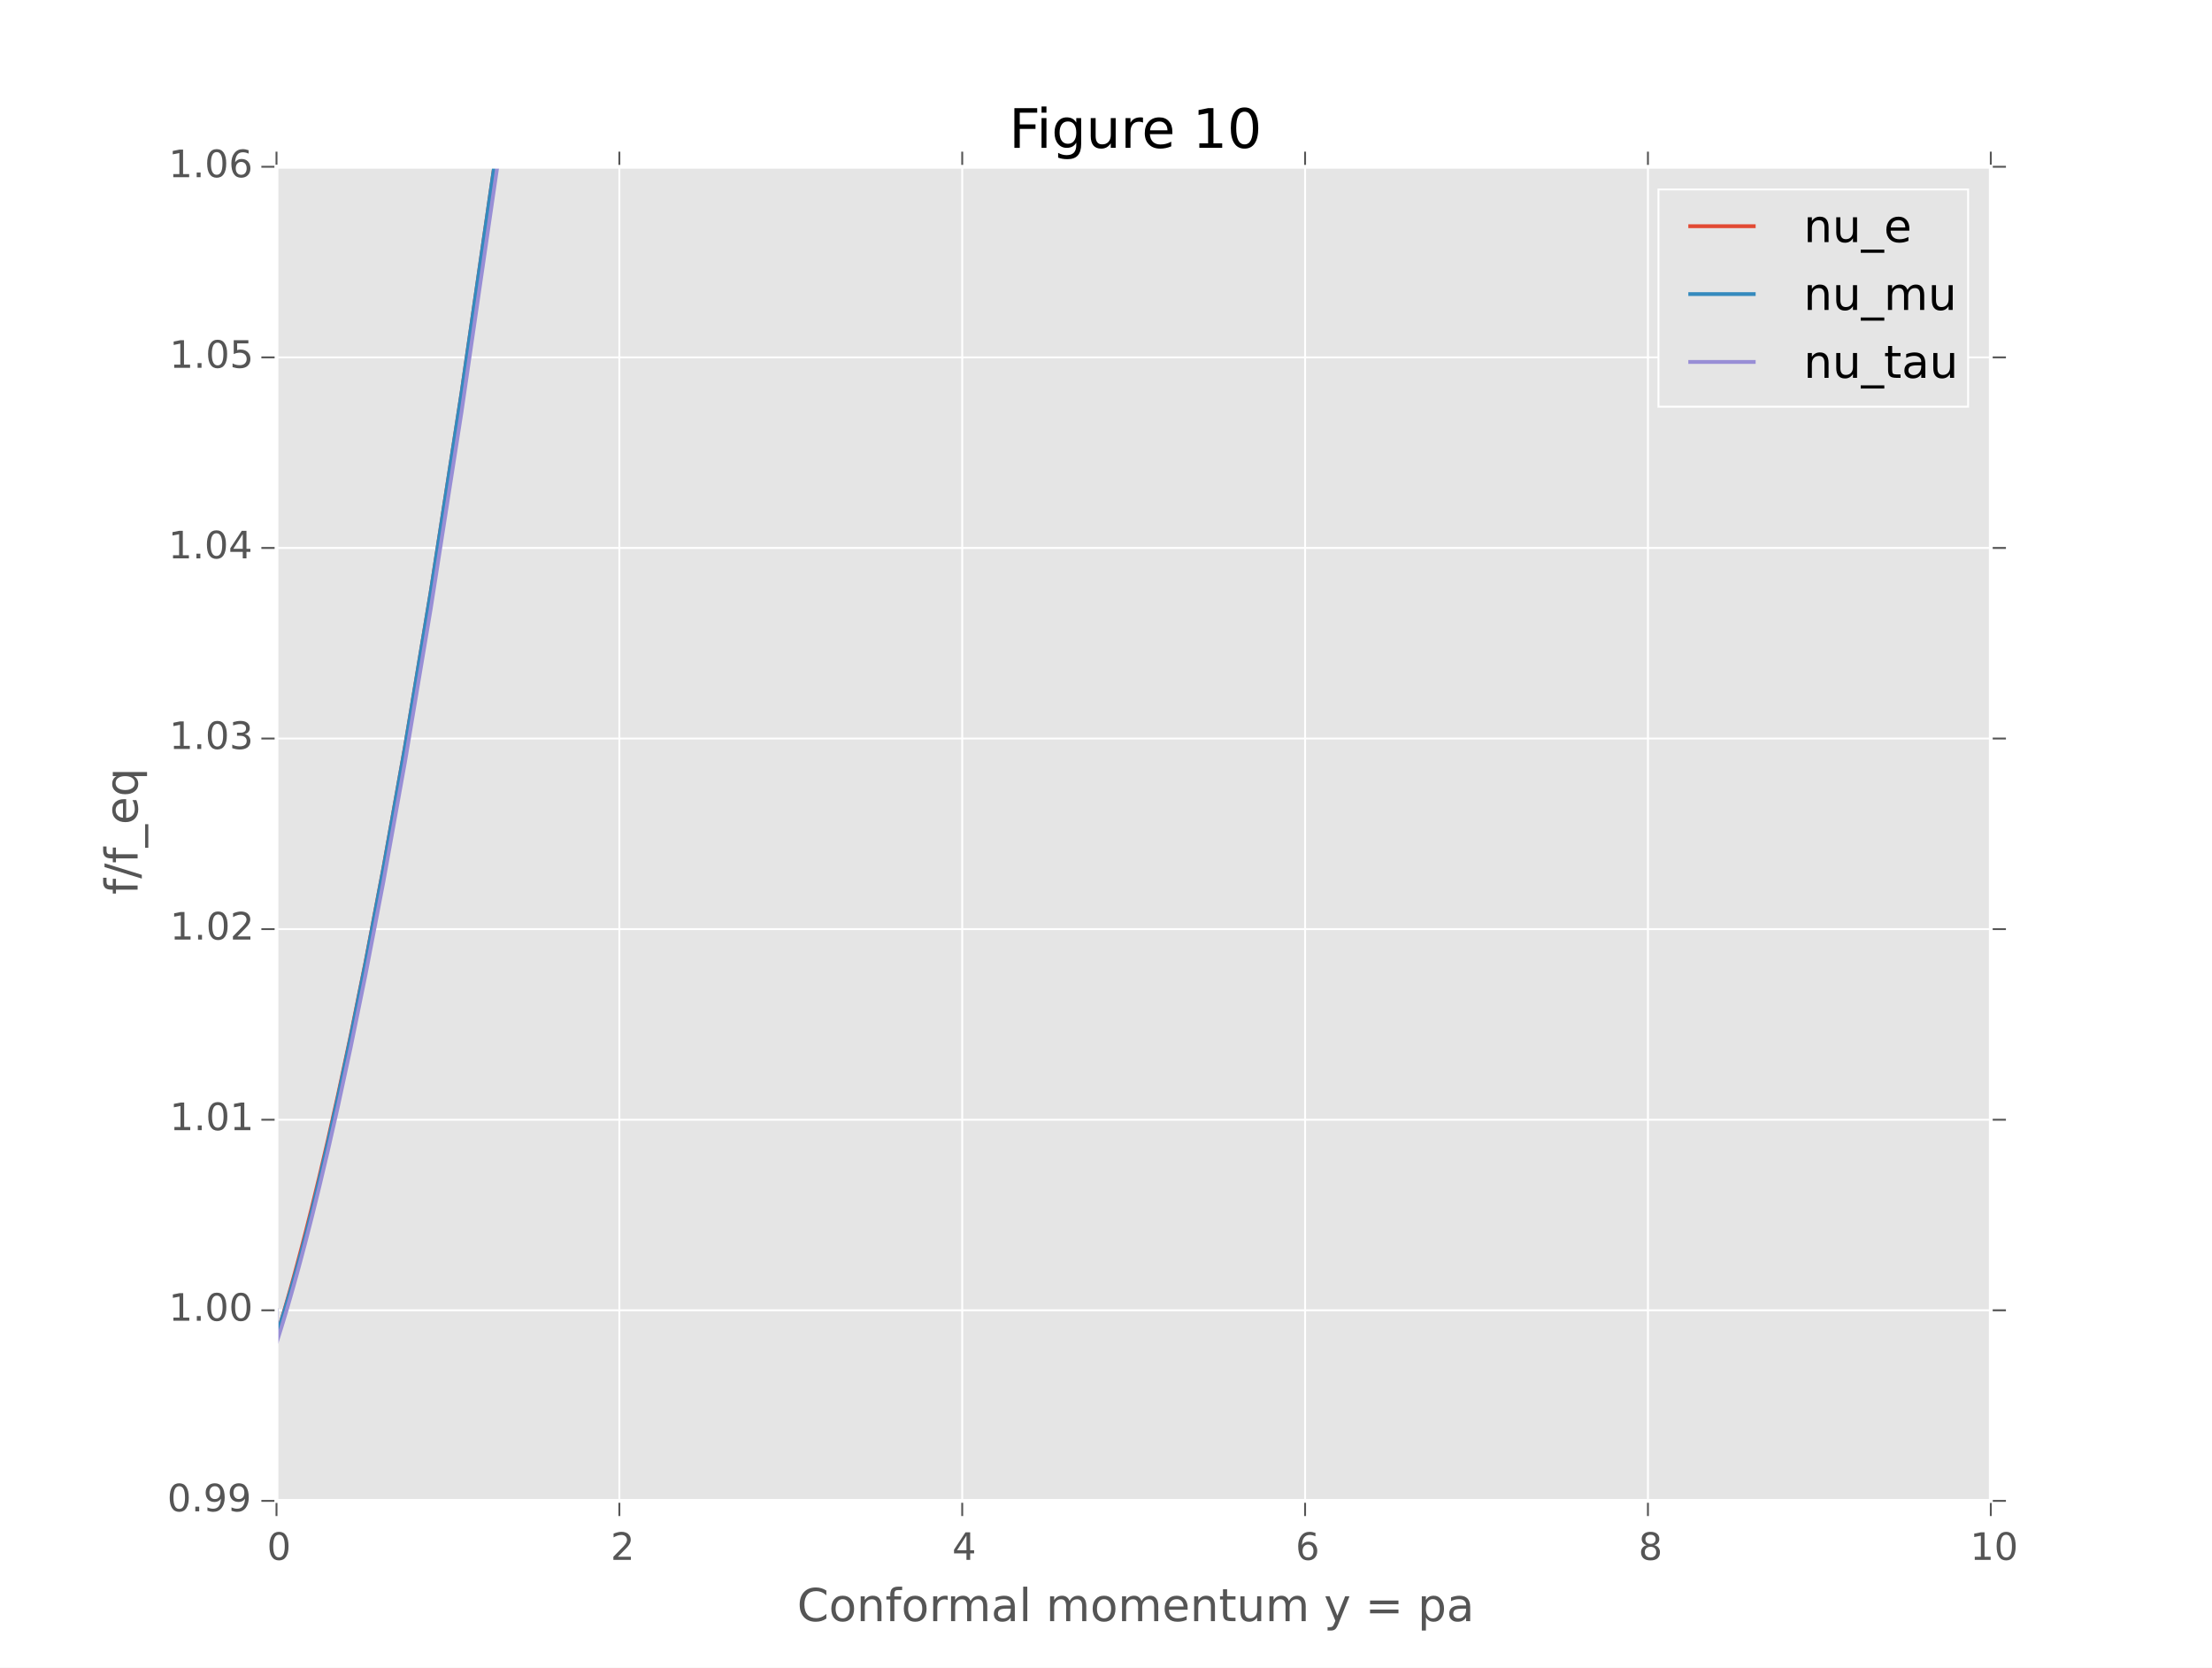
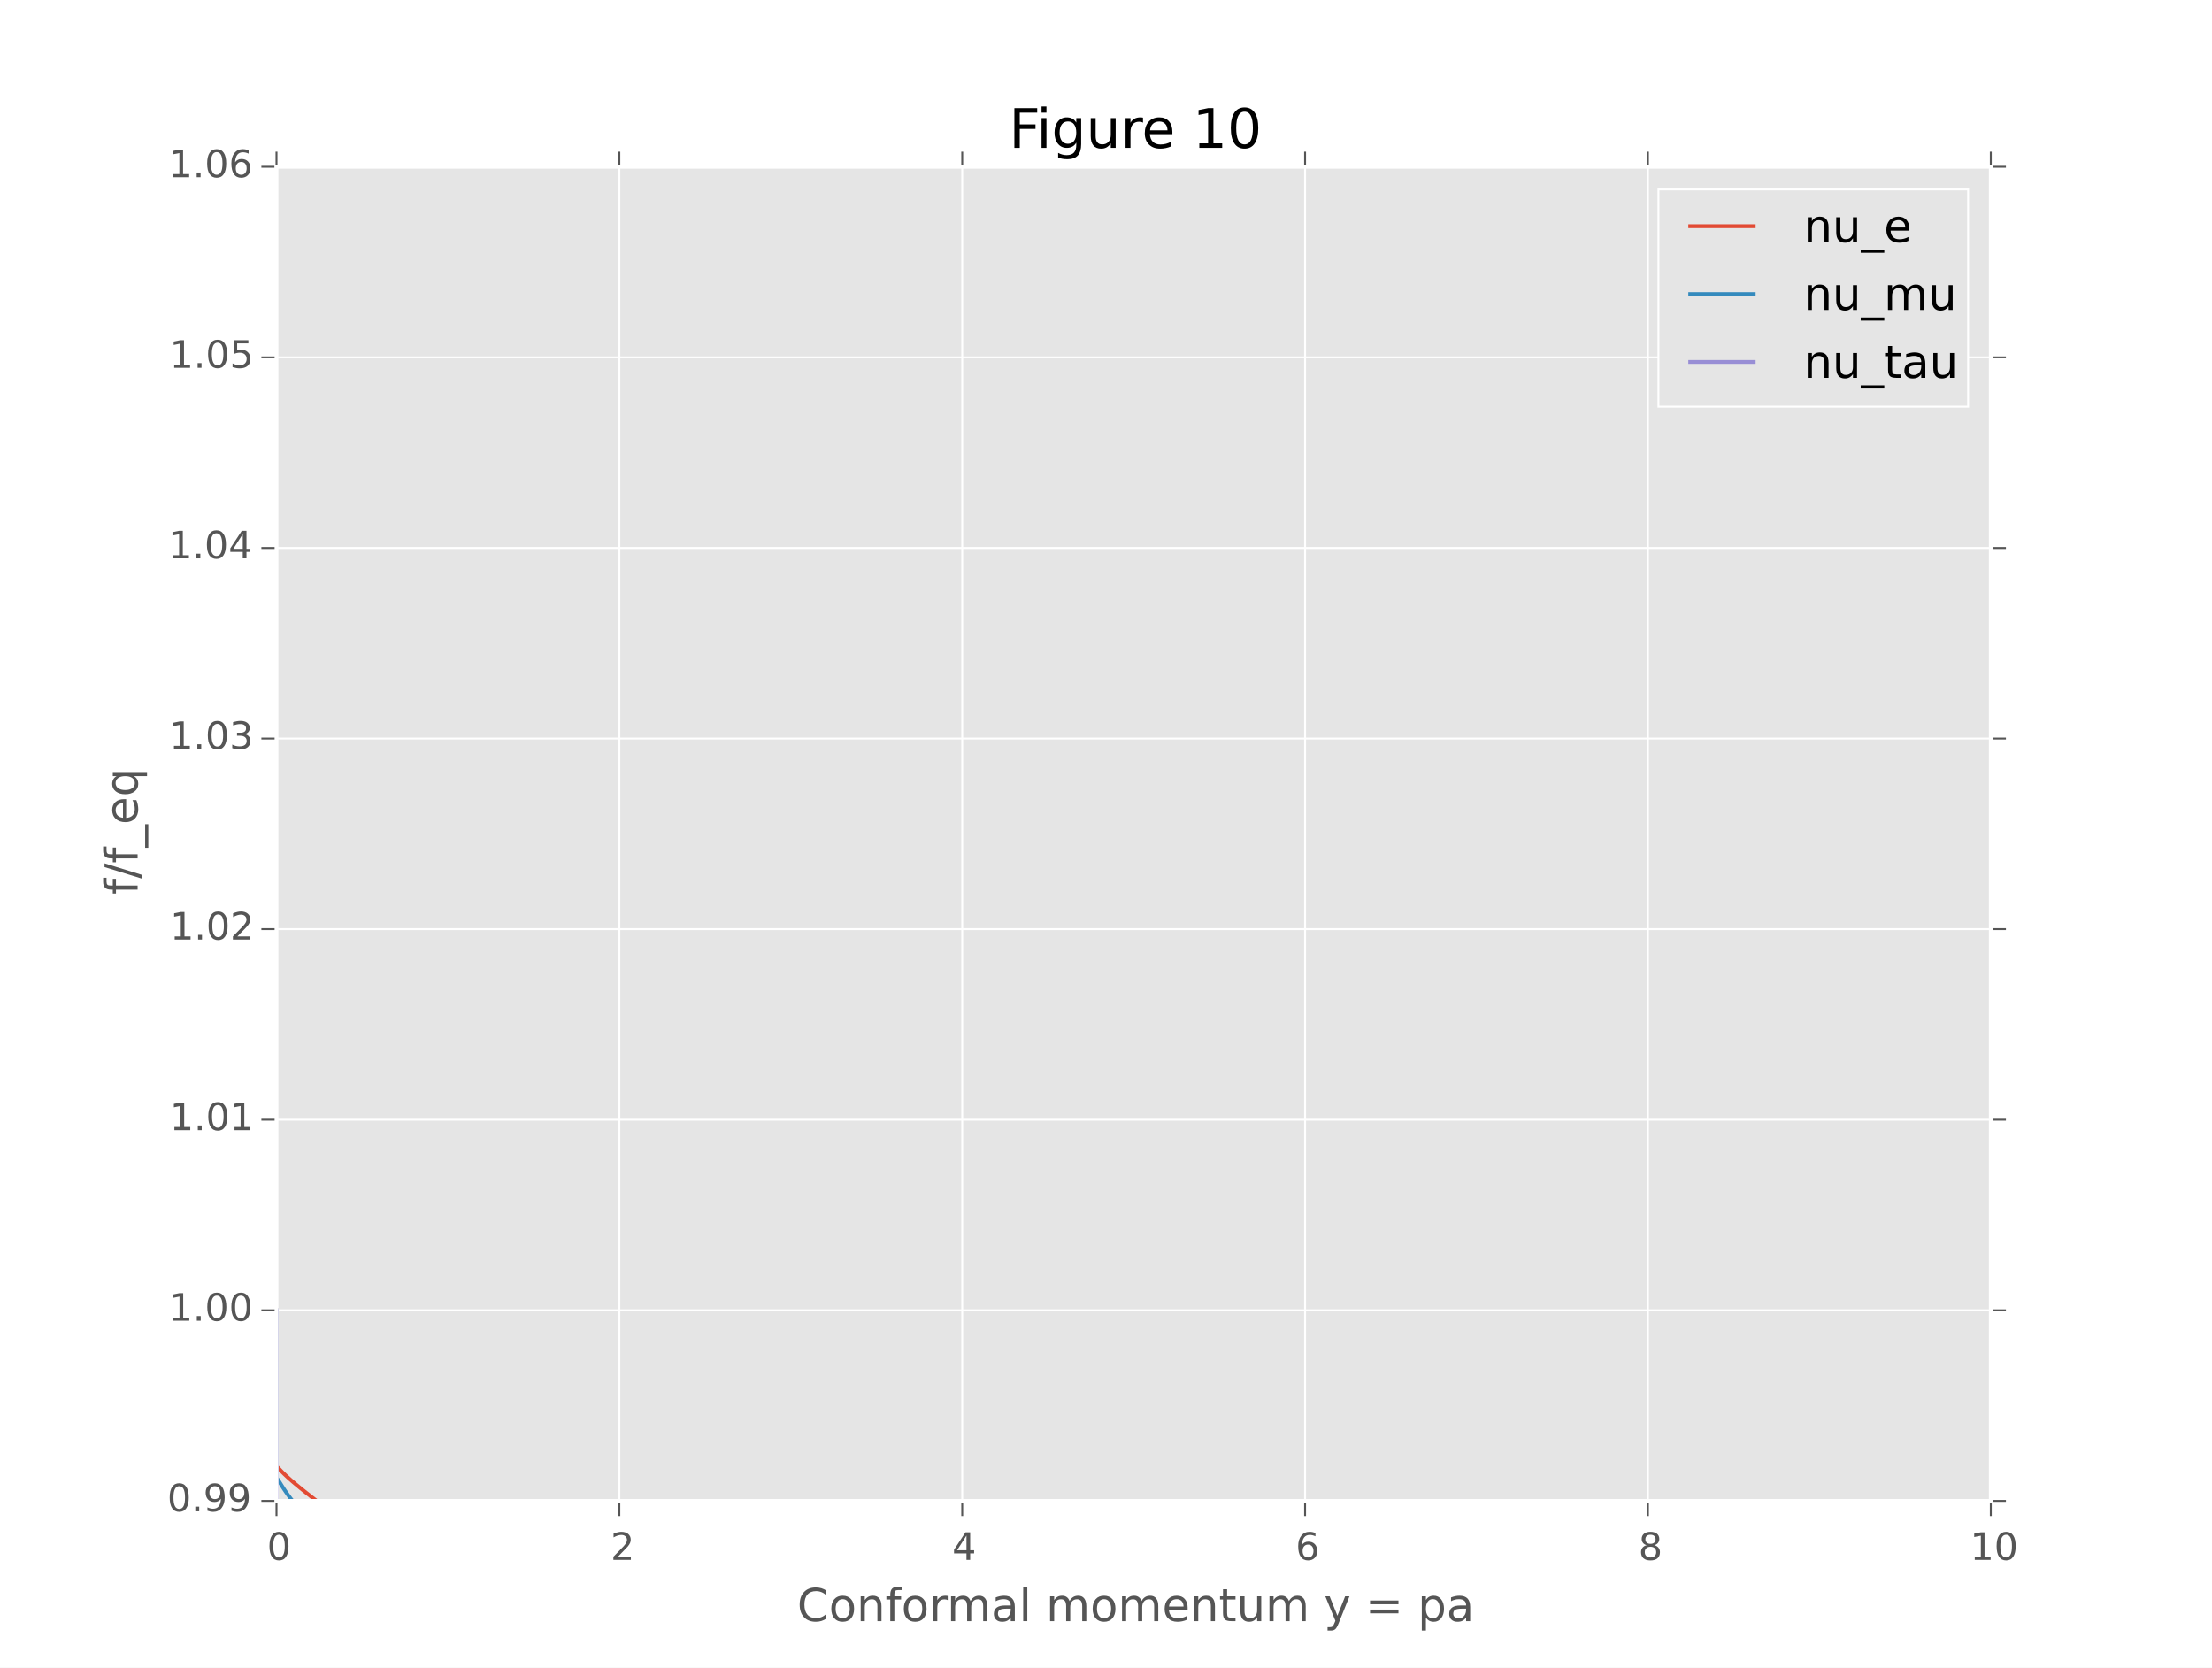
<svg xmlns="http://www.w3.org/2000/svg" xmlns:xlink="http://www.w3.org/1999/xlink" height="441pt" version="1.1" viewBox="0 0 585 441" width="585pt">
  <defs>
    <style type="text/css">
*{stroke-linecap:butt;stroke-linejoin:round;}
  </style>
  </defs>
  <g id="figure_1">
    <g id="patch_1">
      <path d=" M0 441 L585 441 L585 0 L0 0 z " style="fill:#ffffff;" />
    </g>
    <g id="axes_1">
      <g id="patch_2">
        <path d=" M73.125 396.9 L526.5 396.9 L526.5 44.1 L73.125 44.1 z " style="fill:#e5e5e5;" />
      </g>
      <g id="matplotlib.axis_1">
        <g id="xtick_1">
          <g id="line2d_1">
            <path clip-path="url(#p5873ec822d)" d=" M73.125 396.9 L73.125 44.1" style="fill:none;stroke:#ffffff;stroke-linecap:square;stroke-width:0.5;" />
          </g>
          <g id="line2d_2">
            <defs>
              <path d=" M0 0 L0 4" id="m64c3aef5f4" style="stroke:#555555;stroke-width:0.5;" />
            </defs>
            <g>
              <use style="fill:#555555;stroke:#555555;stroke-width:0.5;" x="73.125" xlink:href="#m64c3aef5f4" y="396.9" />
            </g>
          </g>
          <g id="line2d_3">
            <defs>
              <path d=" M0 0 L0 -4" id="m91191bb255" style="stroke:#555555;stroke-width:0.5;" />
            </defs>
            <g>
              <use style="fill:#555555;stroke:#555555;stroke-width:0.5;" x="73.125" xlink:href="#m91191bb255" y="44.1" />
            </g>
          </g>
          <g id="text_1">
            <defs>
              <path d=" M31.781 66.406 Q24.172 66.406 20.328 58.906 Q16.5 51.422 16.5 36.375 Q16.5 21.391 20.328 13.891 Q24.172 6.391 31.781 6.391 Q39.453 6.391 43.281 13.891 Q47.125 21.391 47.125 36.375 Q47.125 51.422 43.281 58.906 Q39.453 66.406 31.781 66.406 M31.781 74.219 Q44.047 74.219 50.516 64.516 Q56.984 54.828 56.984 36.375 Q56.984 17.969 50.516 8.266 Q44.047 -1.422 31.781 -1.422 Q19.531 -1.422 13.062 8.266 Q6.594 17.969 6.594 36.375 Q6.594 54.828 13.062 64.516 Q19.531 74.219 31.781 74.219" id="BitstreamVeraSans-Roman-30" />
            </defs>
            <g style="fill:#555555;" transform="translate(70.60547 412.4984)scale(0.1 -0.1)">
              <use xlink:href="#BitstreamVeraSans-Roman-30" />
            </g>
          </g>
        </g>
        <g id="xtick_2">
          <g id="line2d_4">
            <path clip-path="url(#p5873ec822d)" d=" M163.8 396.9 L163.8 44.1" style="fill:none;stroke:#ffffff;stroke-linecap:square;stroke-width:0.5;" />
          </g>
          <g id="line2d_5">
            <g>
              <use style="fill:#555555;stroke:#555555;stroke-width:0.5;" x="163.8" xlink:href="#m64c3aef5f4" y="396.9" />
            </g>
          </g>
          <g id="line2d_6">
            <g>
              <use style="fill:#555555;stroke:#555555;stroke-width:0.5;" x="163.8" xlink:href="#m91191bb255" y="44.1" />
            </g>
          </g>
          <g id="text_2">
            <defs>
              <path d=" M19.188 8.297 L53.609 8.297 L53.609 0 L7.328 0 L7.328 8.297 Q12.938 14.109 22.625 23.891 Q32.328 33.688 34.812 36.531 Q39.547 41.844 41.422 45.531 Q43.312 49.219 43.312 52.781 Q43.312 58.594 39.234 62.25 Q35.156 65.922 28.609 65.922 Q23.969 65.922 18.812 64.312 Q13.672 62.703 7.812 59.422 L7.812 69.391 Q13.766 71.781 18.938 73 Q24.125 74.219 28.422 74.219 Q39.75 74.219 46.484 68.547 Q53.219 62.891 53.219 53.422 Q53.219 48.922 51.531 44.891 Q49.859 40.875 45.406 35.406 Q44.188 33.984 37.641 27.219 Q31.109 20.453 19.188 8.297" id="BitstreamVeraSans-Roman-32" />
            </defs>
            <g style="fill:#555555;" transform="translate(161.4859 412.4984)scale(0.1 -0.1)">
              <use xlink:href="#BitstreamVeraSans-Roman-32" />
            </g>
          </g>
        </g>
        <g id="xtick_3">
          <g id="line2d_7">
            <path clip-path="url(#p5873ec822d)" d=" M254.475 396.9 L254.475 44.1" style="fill:none;stroke:#ffffff;stroke-linecap:square;stroke-width:0.5;" />
          </g>
          <g id="line2d_8">
            <g>
              <use style="fill:#555555;stroke:#555555;stroke-width:0.5;" x="254.475" xlink:href="#m64c3aef5f4" y="396.9" />
            </g>
          </g>
          <g id="line2d_9">
            <g>
              <use style="fill:#555555;stroke:#555555;stroke-width:0.5;" x="254.475" xlink:href="#m91191bb255" y="44.1" />
            </g>
          </g>
          <g id="text_3">
            <defs>
              <path d=" M37.797 64.312 L12.891 25.391 L37.797 25.391 z  M35.203 72.906 L47.609 72.906 L47.609 25.391 L58.016 25.391 L58.016 17.188 L47.609 17.188 L47.609 0 L37.797 0 L37.797 17.188 L4.891 17.188 L4.891 26.703 z " id="BitstreamVeraSans-Roman-34" />
            </defs>
            <g style="fill:#555555;" transform="translate(251.8187 412.4984)scale(0.1 -0.1)">
              <use xlink:href="#BitstreamVeraSans-Roman-34" />
            </g>
          </g>
        </g>
        <g id="xtick_4">
          <g id="line2d_10">
            <path clip-path="url(#p5873ec822d)" d=" M345.15 396.9 L345.15 44.1" style="fill:none;stroke:#ffffff;stroke-linecap:square;stroke-width:0.5;" />
          </g>
          <g id="line2d_11">
            <g>
              <use style="fill:#555555;stroke:#555555;stroke-width:0.5;" x="345.15" xlink:href="#m64c3aef5f4" y="396.9" />
            </g>
          </g>
          <g id="line2d_12">
            <g>
              <use style="fill:#555555;stroke:#555555;stroke-width:0.5;" x="345.15" xlink:href="#m91191bb255" y="44.1" />
            </g>
          </g>
          <g id="text_4">
            <defs>
              <path d=" M33.016 40.375 Q26.375 40.375 22.484 35.828 Q18.609 31.297 18.609 23.391 Q18.609 15.531 22.484 10.953 Q26.375 6.391 33.016 6.391 Q39.656 6.391 43.531 10.953 Q47.406 15.531 47.406 23.391 Q47.406 31.297 43.531 35.828 Q39.656 40.375 33.016 40.375 M52.594 71.297 L52.594 62.312 Q48.875 64.062 45.094 64.984 Q41.312 65.922 37.594 65.922 Q27.828 65.922 22.672 59.328 Q17.531 52.734 16.797 39.406 Q19.672 43.656 24.016 45.922 Q28.375 48.188 33.594 48.188 Q44.578 48.188 50.953 41.516 Q57.328 34.859 57.328 23.391 Q57.328 12.156 50.688 5.359 Q44.047 -1.422 33.016 -1.422 Q20.359 -1.422 13.672 8.266 Q6.984 17.969 6.984 36.375 Q6.984 53.656 15.188 63.938 Q23.391 74.219 37.203 74.219 Q40.922 74.219 44.703 73.484 Q48.484 72.75 52.594 71.297" id="BitstreamVeraSans-Roman-36" />
            </defs>
            <g style="fill:#555555;" transform="translate(342.6328 412.4984)scale(0.1 -0.1)">
              <use xlink:href="#BitstreamVeraSans-Roman-36" />
            </g>
          </g>
        </g>
        <g id="xtick_5">
          <g id="line2d_13">
            <path clip-path="url(#p5873ec822d)" d=" M435.825 396.9 L435.825 44.1" style="fill:none;stroke:#ffffff;stroke-linecap:square;stroke-width:0.5;" />
          </g>
          <g id="line2d_14">
            <g>
              <use style="fill:#555555;stroke:#555555;stroke-width:0.5;" x="435.825" xlink:href="#m64c3aef5f4" y="396.9" />
            </g>
          </g>
          <g id="line2d_15">
            <g>
              <use style="fill:#555555;stroke:#555555;stroke-width:0.5;" x="435.825" xlink:href="#m91191bb255" y="44.1" />
            </g>
          </g>
          <g id="text_5">
            <defs>
              <path d=" M31.781 34.625 Q24.75 34.625 20.719 30.859 Q16.703 27.094 16.703 20.516 Q16.703 13.922 20.719 10.156 Q24.75 6.391 31.781 6.391 Q38.812 6.391 42.859 10.172 Q46.922 13.969 46.922 20.516 Q46.922 27.094 42.891 30.859 Q38.875 34.625 31.781 34.625 M21.922 38.812 Q15.578 40.375 12.031 44.719 Q8.5 49.078 8.5 55.328 Q8.5 64.062 14.719 69.141 Q20.953 74.219 31.781 74.219 Q42.672 74.219 48.875 69.141 Q55.078 64.062 55.078 55.328 Q55.078 49.078 51.531 44.719 Q48 40.375 41.703 38.812 Q48.828 37.156 52.797 32.312 Q56.781 27.484 56.781 20.516 Q56.781 9.906 50.312 4.234 Q43.844 -1.422 31.781 -1.422 Q19.734 -1.422 13.25 4.234 Q6.781 9.906 6.781 20.516 Q6.781 27.484 10.781 32.312 Q14.797 37.156 21.922 38.812 M18.312 54.391 Q18.312 48.734 21.844 45.562 Q25.391 42.391 31.781 42.391 Q38.141 42.391 41.719 45.562 Q45.312 48.734 45.312 54.391 Q45.312 60.062 41.719 63.234 Q38.141 66.406 31.781 66.406 Q25.391 66.406 21.844 63.234 Q18.312 60.062 18.312 54.391" id="BitstreamVeraSans-Roman-38" />
            </defs>
            <g style="fill:#555555;" transform="translate(433.325 412.4984)scale(0.1 -0.1)">
              <use xlink:href="#BitstreamVeraSans-Roman-38" />
            </g>
          </g>
        </g>
        <g id="xtick_6">
          <g id="line2d_16">
            <path clip-path="url(#p5873ec822d)" d=" M526.5 396.9 L526.5 44.1" style="fill:none;stroke:#ffffff;stroke-linecap:square;stroke-width:0.5;" />
          </g>
          <g id="line2d_17">
            <g>
              <use style="fill:#555555;stroke:#555555;stroke-width:0.5;" x="526.5" xlink:href="#m64c3aef5f4" y="396.9" />
            </g>
          </g>
          <g id="line2d_18">
            <g>
              <use style="fill:#555555;stroke:#555555;stroke-width:0.5;" x="526.5" xlink:href="#m91191bb255" y="44.1" />
            </g>
          </g>
          <g id="text_6">
            <defs>
              <path d=" M12.406 8.297 L28.516 8.297 L28.516 63.922 L10.984 60.406 L10.984 69.391 L28.422 72.906 L38.281 72.906 L38.281 8.297 L54.391 8.297 L54.391 0 L12.406 0 z " id="BitstreamVeraSans-Roman-31" />
            </defs>
            <g style="fill:#555555;" transform="translate(521.0187 412.4984)scale(0.1 -0.1)">
              <use xlink:href="#BitstreamVeraSans-Roman-31" />
              <use x="63.623" xlink:href="#BitstreamVeraSans-Roman-30" />
            </g>
          </g>
        </g>
        <g id="text_7">
          <defs>
            <path id="BitstreamVeraSans-Roman-20" />
            <path d=" M8.5 21.578 L8.5 54.688 L17.484 54.688 L17.484 21.922 Q17.484 14.156 20.5 10.266 Q23.531 6.391 29.594 6.391 Q36.859 6.391 41.078 11.031 Q45.312 15.672 45.312 23.688 L45.312 54.688 L54.297 54.688 L54.297 0 L45.312 0 L45.312 8.406 Q42.047 3.422 37.719 1 Q33.406 -1.422 27.688 -1.422 Q18.266 -1.422 13.375 4.438 Q8.5 10.297 8.5 21.578" id="BitstreamVeraSans-Roman-75" />
            <path d=" M54.891 33.016 L54.891 0 L45.906 0 L45.906 32.719 Q45.906 40.484 42.875 44.328 Q39.844 48.188 33.797 48.188 Q26.516 48.188 22.312 43.547 Q18.109 38.922 18.109 30.906 L18.109 0 L9.078 0 L9.078 54.688 L18.109 54.688 L18.109 46.188 Q21.344 51.125 25.703 53.562 Q30.078 56 35.797 56 Q45.219 56 50.047 50.172 Q54.891 44.344 54.891 33.016" id="BitstreamVeraSans-Roman-6e" />
            <path d=" M52 44.188 Q55.375 50.25 60.062 53.125 Q64.75 56 71.094 56 Q79.641 56 84.281 50.016 Q88.922 44.047 88.922 33.016 L88.922 0 L79.891 0 L79.891 32.719 Q79.891 40.578 77.094 44.375 Q74.312 48.188 68.609 48.188 Q61.625 48.188 57.562 43.547 Q53.516 38.922 53.516 30.906 L53.516 0 L44.484 0 L44.484 32.719 Q44.484 40.625 41.703 44.406 Q38.922 48.188 33.109 48.188 Q26.219 48.188 22.156 43.531 Q18.109 38.875 18.109 30.906 L18.109 0 L9.078 0 L9.078 54.688 L18.109 54.688 L18.109 46.188 Q21.188 51.219 25.484 53.609 Q29.781 56 35.688 56 Q41.656 56 45.828 52.969 Q50 49.953 52 44.188" id="BitstreamVeraSans-Roman-6d" />
            <path d=" M30.609 48.391 Q23.391 48.391 19.188 42.75 Q14.984 37.109 14.984 27.297 Q14.984 17.484 19.156 11.844 Q23.344 6.203 30.609 6.203 Q37.797 6.203 41.984 11.859 Q46.188 17.531 46.188 27.297 Q46.188 37.016 41.984 42.703 Q37.797 48.391 30.609 48.391 M30.609 56 Q42.328 56 49.016 48.375 Q55.719 40.766 55.719 27.297 Q55.719 13.875 49.016 6.219 Q42.328 -1.422 30.609 -1.422 Q18.844 -1.422 12.172 6.219 Q5.516 13.875 5.516 27.297 Q5.516 40.766 12.172 48.375 Q18.844 56 30.609 56" id="BitstreamVeraSans-Roman-6f" />
            <path d=" M9.422 75.984 L18.406 75.984 L18.406 0 L9.422 0 z " id="BitstreamVeraSans-Roman-6c" />
            <path d=" M64.406 67.281 L64.406 56.891 Q59.422 61.531 53.781 63.812 Q48.141 66.109 41.797 66.109 Q29.297 66.109 22.656 58.469 Q16.016 50.828 16.016 36.375 Q16.016 21.969 22.656 14.328 Q29.297 6.688 41.797 6.688 Q48.141 6.688 53.781 8.984 Q59.422 11.281 64.406 15.922 L64.406 5.609 Q59.234 2.094 53.438 0.328 Q47.656 -1.422 41.219 -1.422 Q24.656 -1.422 15.125 8.703 Q5.609 18.844 5.609 36.375 Q5.609 53.953 15.125 64.078 Q24.656 74.219 41.219 74.219 Q47.75 74.219 53.531 72.484 Q59.328 70.75 64.406 67.281" id="BitstreamVeraSans-Roman-43" />
            <path d=" M10.594 45.406 L73.188 45.406 L73.188 37.203 L10.594 37.203 z  M10.594 25.484 L73.188 25.484 L73.188 17.188 L10.594 17.188 z " id="BitstreamVeraSans-Roman-3d" />
            <path d=" M32.172 -5.078 Q28.375 -14.844 24.75 -17.812 Q21.141 -20.797 15.094 -20.797 L7.906 -20.797 L7.906 -13.281 L13.188 -13.281 Q16.891 -13.281 18.938 -11.516 Q21 -9.766 23.484 -3.219 L25.094 0.875 L2.984 54.688 L12.5 54.688 L29.594 11.922 L46.688 54.688 L56.203 54.688 z " id="BitstreamVeraSans-Roman-79" />
            <path d=" M56.203 29.594 L56.203 25.203 L14.891 25.203 Q15.484 15.922 20.484 11.062 Q25.484 6.203 34.422 6.203 Q39.594 6.203 44.453 7.469 Q49.312 8.734 54.109 11.281 L54.109 2.781 Q49.266 0.734 44.188 -0.344 Q39.109 -1.422 33.891 -1.422 Q20.797 -1.422 13.156 6.188 Q5.516 13.812 5.516 26.812 Q5.516 40.234 12.766 48.109 Q20.016 56 32.328 56 Q43.359 56 49.781 48.891 Q56.203 41.797 56.203 29.594 M47.219 32.234 Q47.125 39.594 43.094 43.984 Q39.062 48.391 32.422 48.391 Q24.906 48.391 20.391 44.141 Q15.875 39.891 15.188 32.172 z " id="BitstreamVeraSans-Roman-65" />
            <path d=" M34.281 27.484 Q23.391 27.484 19.188 25 Q14.984 22.516 14.984 16.5 Q14.984 11.719 18.141 8.906 Q21.297 6.109 26.703 6.109 Q34.188 6.109 38.703 11.406 Q43.219 16.703 43.219 25.484 L43.219 27.484 z  M52.203 31.203 L52.203 0 L43.219 0 L43.219 8.297 Q40.141 3.328 35.547 0.953 Q30.953 -1.422 24.312 -1.422 Q15.922 -1.422 10.953 3.297 Q6 8.016 6 15.922 Q6 25.141 12.172 29.828 Q18.359 34.516 30.609 34.516 L43.219 34.516 L43.219 35.406 Q43.219 41.609 39.141 45 Q35.062 48.391 27.688 48.391 Q23 48.391 18.547 47.266 Q14.109 46.141 10.016 43.891 L10.016 52.203 Q14.938 54.109 19.578 55.047 Q24.219 56 28.609 56 Q40.484 56 46.344 49.844 Q52.203 43.703 52.203 31.203" id="BitstreamVeraSans-Roman-61" />
            <path d=" M37.109 75.984 L37.109 68.5 L28.516 68.5 Q23.688 68.5 21.797 66.547 Q19.922 64.594 19.922 59.516 L19.922 54.688 L34.719 54.688 L34.719 47.703 L19.922 47.703 L19.922 0 L10.891 0 L10.891 47.703 L2.297 47.703 L2.297 54.688 L10.891 54.688 L10.891 58.5 Q10.891 67.625 15.141 71.797 Q19.391 75.984 28.609 75.984 z " id="BitstreamVeraSans-Roman-66" />
            <path d=" M41.109 46.297 Q39.594 47.172 37.812 47.578 Q36.031 48 33.891 48 Q26.266 48 22.188 43.047 Q18.109 38.094 18.109 28.812 L18.109 0 L9.078 0 L9.078 54.688 L18.109 54.688 L18.109 46.188 Q20.953 51.172 25.484 53.578 Q30.031 56 36.531 56 Q37.453 56 38.578 55.875 Q39.703 55.766 41.062 55.516 z " id="BitstreamVeraSans-Roman-72" />
            <path d=" M18.312 70.219 L18.312 54.688 L36.812 54.688 L36.812 47.703 L18.312 47.703 L18.312 18.016 Q18.312 11.328 20.141 9.422 Q21.969 7.516 27.594 7.516 L36.812 7.516 L36.812 0 L27.594 0 Q17.188 0 13.234 3.875 Q9.281 7.766 9.281 18.016 L9.281 47.703 L2.688 47.703 L2.688 54.688 L9.281 54.688 L9.281 70.219 z " id="BitstreamVeraSans-Roman-74" />
            <path d=" M18.109 8.203 L18.109 -20.797 L9.078 -20.797 L9.078 54.688 L18.109 54.688 L18.109 46.391 Q20.953 51.266 25.266 53.625 Q29.594 56 35.594 56 Q45.562 56 51.781 48.094 Q58.016 40.188 58.016 27.297 Q58.016 14.406 51.781 6.484 Q45.562 -1.422 35.594 -1.422 Q29.594 -1.422 25.266 0.953 Q20.953 3.328 18.109 8.203 M48.688 27.297 Q48.688 37.203 44.609 42.844 Q40.531 48.484 33.406 48.484 Q26.266 48.484 22.188 42.844 Q18.109 37.203 18.109 27.297 Q18.109 17.391 22.188 11.75 Q26.266 6.109 33.406 6.109 Q40.531 6.109 44.609 11.75 Q48.688 17.391 48.688 27.297" id="BitstreamVeraSans-Roman-70" />
          </defs>
          <g style="fill:#555555;" transform="translate(210.8147 428.6963)scale(0.12 -0.12)">
            <use xlink:href="#BitstreamVeraSans-Roman-43" />
            <use x="69.824" xlink:href="#BitstreamVeraSans-Roman-6f" />
            <use x="131.006" xlink:href="#BitstreamVeraSans-Roman-6e" />
            <use x="194.385" xlink:href="#BitstreamVeraSans-Roman-66" />
            <use x="229.59" xlink:href="#BitstreamVeraSans-Roman-6f" />
            <use x="290.771" xlink:href="#BitstreamVeraSans-Roman-72" />
            <use x="330.135" xlink:href="#BitstreamVeraSans-Roman-6d" />
            <use x="427.547" xlink:href="#BitstreamVeraSans-Roman-61" />
            <use x="488.826" xlink:href="#BitstreamVeraSans-Roman-6c" />
            <use x="516.609" xlink:href="#BitstreamVeraSans-Roman-20" />
            <use x="548.396" xlink:href="#BitstreamVeraSans-Roman-6d" />
            <use x="645.809" xlink:href="#BitstreamVeraSans-Roman-6f" />
            <use x="706.99" xlink:href="#BitstreamVeraSans-Roman-6d" />
            <use x="804.402" xlink:href="#BitstreamVeraSans-Roman-65" />
            <use x="865.926" xlink:href="#BitstreamVeraSans-Roman-6e" />
            <use x="929.305" xlink:href="#BitstreamVeraSans-Roman-74" />
            <use x="968.514" xlink:href="#BitstreamVeraSans-Roman-75" />
            <use x="1031.893" xlink:href="#BitstreamVeraSans-Roman-6d" />
            <use x="1129.305" xlink:href="#BitstreamVeraSans-Roman-20" />
            <use x="1161.092" xlink:href="#BitstreamVeraSans-Roman-79" />
            <use x="1220.271" xlink:href="#BitstreamVeraSans-Roman-20" />
            <use x="1252.059" xlink:href="#BitstreamVeraSans-Roman-3d" />
            <use x="1335.848" xlink:href="#BitstreamVeraSans-Roman-20" />
            <use x="1367.635" xlink:href="#BitstreamVeraSans-Roman-70" />
            <use x="1431.111" xlink:href="#BitstreamVeraSans-Roman-61" />
          </g>
        </g>
      </g>
      <g id="matplotlib.axis_2">
        <g id="ytick_1">
          <g id="line2d_19">
            <path clip-path="url(#p5873ec822d)" d=" M73.125 396.9 L526.5 396.9" style="fill:none;stroke:#ffffff;stroke-linecap:square;stroke-width:0.5;" />
          </g>
          <g id="line2d_20">
            <defs>
              <path d=" M0 0 L-4 0" id="mf591f037a3" style="stroke:#555555;stroke-width:0.5;" />
            </defs>
            <g>
              <use style="fill:#555555;stroke:#555555;stroke-width:0.5;" x="73.125" xlink:href="#mf591f037a3" y="396.9" />
            </g>
          </g>
          <g id="line2d_21">
            <defs>
              <path d=" M0 0 L4 0" id="m9430d3eee0" style="stroke:#555555;stroke-width:0.5;" />
            </defs>
            <g>
              <use style="fill:#555555;stroke:#555555;stroke-width:0.5;" x="526.5" xlink:href="#m9430d3eee0" y="396.9" />
            </g>
          </g>
          <g id="text_8">
            <defs>
              <path d=" M10.984 1.516 L10.984 10.5 Q14.703 8.734 18.5 7.812 Q22.312 6.891 25.984 6.891 Q35.75 6.891 40.891 13.453 Q46.047 20.016 46.781 33.406 Q43.953 29.203 39.594 26.953 Q35.25 24.703 29.984 24.703 Q19.047 24.703 12.672 31.312 Q6.297 37.938 6.297 49.422 Q6.297 60.641 12.938 67.422 Q19.578 74.219 30.609 74.219 Q43.266 74.219 49.922 64.516 Q56.594 54.828 56.594 36.375 Q56.594 19.141 48.406 8.859 Q40.234 -1.422 26.422 -1.422 Q22.703 -1.422 18.891 -0.688 Q15.094 0.047 10.984 1.516 M30.609 32.422 Q37.25 32.422 41.125 36.953 Q45.016 41.5 45.016 49.422 Q45.016 57.281 41.125 61.844 Q37.25 66.406 30.609 66.406 Q23.969 66.406 20.094 61.844 Q16.219 57.281 16.219 49.422 Q16.219 41.5 20.094 36.953 Q23.969 32.422 30.609 32.422" id="BitstreamVeraSans-Roman-39" />
              <path d=" M10.688 12.406 L21 12.406 L21 0 L10.688 0 z " id="BitstreamVeraSans-Roman-2e" />
            </defs>
            <g style="fill:#555555;" transform="translate(44.22187 399.6594)scale(0.1 -0.1)">
              <use xlink:href="#BitstreamVeraSans-Roman-30" />
              <use x="63.623" xlink:href="#BitstreamVeraSans-Roman-2e" />
              <use x="95.41" xlink:href="#BitstreamVeraSans-Roman-39" />
              <use x="159.033" xlink:href="#BitstreamVeraSans-Roman-39" />
            </g>
          </g>
        </g>
        <g id="ytick_2">
          <g id="line2d_22">
            <path clip-path="url(#p5873ec822d)" d=" M73.125 346.5 L526.5 346.5" style="fill:none;stroke:#ffffff;stroke-linecap:square;stroke-width:0.5;" />
          </g>
          <g id="line2d_23">
            <g>
              <use style="fill:#555555;stroke:#555555;stroke-width:0.5;" x="73.125" xlink:href="#mf591f037a3" y="346.5" />
            </g>
          </g>
          <g id="line2d_24">
            <g>
              <use style="fill:#555555;stroke:#555555;stroke-width:0.5;" x="526.5" xlink:href="#m9430d3eee0" y="346.5" />
            </g>
          </g>
          <g id="text_9">
            <g style="fill:#555555;" transform="translate(44.62188 349.2594)scale(0.1 -0.1)">
              <use xlink:href="#BitstreamVeraSans-Roman-31" />
              <use x="63.623" xlink:href="#BitstreamVeraSans-Roman-2e" />
              <use x="95.41" xlink:href="#BitstreamVeraSans-Roman-30" />
              <use x="159.033" xlink:href="#BitstreamVeraSans-Roman-30" />
            </g>
          </g>
        </g>
        <g id="ytick_3">
          <g id="line2d_25">
            <path clip-path="url(#p5873ec822d)" d=" M73.125 296.1 L526.5 296.1" style="fill:none;stroke:#ffffff;stroke-linecap:square;stroke-width:0.5;" />
          </g>
          <g id="line2d_26">
            <g>
              <use style="fill:#555555;stroke:#555555;stroke-width:0.5;" x="73.125" xlink:href="#mf591f037a3" y="296.1" />
            </g>
          </g>
          <g id="line2d_27">
            <g>
              <use style="fill:#555555;stroke:#555555;stroke-width:0.5;" x="526.5" xlink:href="#m9430d3eee0" y="296.1" />
            </g>
          </g>
          <g id="text_10">
            <g style="fill:#555555;" transform="translate(44.88125 298.8594)scale(0.1 -0.1)">
              <use xlink:href="#BitstreamVeraSans-Roman-31" />
              <use x="63.623" xlink:href="#BitstreamVeraSans-Roman-2e" />
              <use x="95.41" xlink:href="#BitstreamVeraSans-Roman-30" />
              <use x="159.033" xlink:href="#BitstreamVeraSans-Roman-31" />
            </g>
          </g>
        </g>
        <g id="ytick_4">
          <g id="line2d_28">
            <path clip-path="url(#p5873ec822d)" d=" M73.125 245.7 L526.5 245.7" style="fill:none;stroke:#ffffff;stroke-linecap:square;stroke-width:0.5;" />
          </g>
          <g id="line2d_29">
            <g>
              <use style="fill:#555555;stroke:#555555;stroke-width:0.5;" x="73.125" xlink:href="#mf591f037a3" y="245.7" />
            </g>
          </g>
          <g id="line2d_30">
            <g>
              <use style="fill:#555555;stroke:#555555;stroke-width:0.5;" x="526.5" xlink:href="#m9430d3eee0" y="245.7" />
            </g>
          </g>
          <g id="text_11">
            <g style="fill:#555555;" transform="translate(44.95938 248.4594)scale(0.1 -0.1)">
              <use xlink:href="#BitstreamVeraSans-Roman-31" />
              <use x="63.623" xlink:href="#BitstreamVeraSans-Roman-2e" />
              <use x="95.41" xlink:href="#BitstreamVeraSans-Roman-30" />
              <use x="159.033" xlink:href="#BitstreamVeraSans-Roman-32" />
            </g>
          </g>
        </g>
        <g id="ytick_5">
          <g id="line2d_31">
            <path clip-path="url(#p5873ec822d)" d=" M73.125 195.3 L526.5 195.3" style="fill:none;stroke:#ffffff;stroke-linecap:square;stroke-width:0.5;" />
          </g>
          <g id="line2d_32">
            <g>
              <use style="fill:#555555;stroke:#555555;stroke-width:0.5;" x="73.125" xlink:href="#mf591f037a3" y="195.3" />
            </g>
          </g>
          <g id="line2d_33">
            <g>
              <use style="fill:#555555;stroke:#555555;stroke-width:0.5;" x="526.5" xlink:href="#m9430d3eee0" y="195.3" />
            </g>
          </g>
          <g id="text_12">
            <defs>
              <path d=" M40.578 39.312 Q47.656 37.797 51.625 33 Q55.609 28.219 55.609 21.188 Q55.609 10.406 48.188 4.484 Q40.766 -1.422 27.094 -1.422 Q22.516 -1.422 17.656 -0.516 Q12.797 0.391 7.625 2.203 L7.625 11.719 Q11.719 9.328 16.594 8.109 Q21.484 6.891 26.812 6.891 Q36.078 6.891 40.938 10.547 Q45.797 14.203 45.797 21.188 Q45.797 27.641 41.281 31.266 Q36.766 34.906 28.719 34.906 L20.219 34.906 L20.219 43.016 L29.109 43.016 Q36.375 43.016 40.234 45.922 Q44.094 48.828 44.094 54.297 Q44.094 59.906 40.109 62.906 Q36.141 65.922 28.719 65.922 Q24.656 65.922 20.016 65.031 Q15.375 64.156 9.812 62.312 L9.812 71.094 Q15.438 72.656 20.344 73.438 Q25.25 74.219 29.594 74.219 Q40.828 74.219 47.359 69.109 Q53.906 64.016 53.906 55.328 Q53.906 49.266 50.438 45.094 Q46.969 40.922 40.578 39.312" id="BitstreamVeraSans-Roman-33" />
            </defs>
            <g style="fill:#555555;" transform="translate(44.75937 198.0594)scale(0.1 -0.1)">
              <use xlink:href="#BitstreamVeraSans-Roman-31" />
              <use x="63.623" xlink:href="#BitstreamVeraSans-Roman-2e" />
              <use x="95.41" xlink:href="#BitstreamVeraSans-Roman-30" />
              <use x="159.033" xlink:href="#BitstreamVeraSans-Roman-33" />
            </g>
          </g>
        </g>
        <g id="ytick_6">
          <g id="line2d_34">
            <path clip-path="url(#p5873ec822d)" d=" M73.125 144.9 L526.5 144.9" style="fill:none;stroke:#ffffff;stroke-linecap:square;stroke-width:0.5;" />
          </g>
          <g id="line2d_35">
            <g>
              <use style="fill:#555555;stroke:#555555;stroke-width:0.5;" x="73.125" xlink:href="#mf591f037a3" y="144.9" />
            </g>
          </g>
          <g id="line2d_36">
            <g>
              <use style="fill:#555555;stroke:#555555;stroke-width:0.5;" x="526.5" xlink:href="#m9430d3eee0" y="144.9" />
            </g>
          </g>
          <g id="text_13">
            <g style="fill:#555555;" transform="translate(44.51875 147.6594)scale(0.1 -0.1)">
              <use xlink:href="#BitstreamVeraSans-Roman-31" />
              <use x="63.623" xlink:href="#BitstreamVeraSans-Roman-2e" />
              <use x="95.41" xlink:href="#BitstreamVeraSans-Roman-30" />
              <use x="159.033" xlink:href="#BitstreamVeraSans-Roman-34" />
            </g>
          </g>
        </g>
        <g id="ytick_7">
          <g id="line2d_37">
            <path clip-path="url(#p5873ec822d)" d=" M73.125 94.5 L526.5 94.5" style="fill:none;stroke:#ffffff;stroke-linecap:square;stroke-width:0.5;" />
          </g>
          <g id="line2d_38">
            <g>
              <use style="fill:#555555;stroke:#555555;stroke-width:0.5;" x="73.125" xlink:href="#mf591f037a3" y="94.5" />
            </g>
          </g>
          <g id="line2d_39">
            <g>
              <use style="fill:#555555;stroke:#555555;stroke-width:0.5;" x="526.5" xlink:href="#m9430d3eee0" y="94.5" />
            </g>
          </g>
          <g id="text_14">
            <defs>
              <path d=" M10.797 72.906 L49.516 72.906 L49.516 64.594 L19.828 64.594 L19.828 46.734 Q21.969 47.469 24.109 47.828 Q26.266 48.188 28.422 48.188 Q40.625 48.188 47.75 41.5 Q54.891 34.812 54.891 23.391 Q54.891 11.625 47.562 5.094 Q40.234 -1.422 26.906 -1.422 Q22.312 -1.422 17.547 -0.641 Q12.797 0.141 7.719 1.703 L7.719 11.625 Q12.109 9.234 16.797 8.062 Q21.484 6.891 26.703 6.891 Q35.156 6.891 40.078 11.328 Q45.016 15.766 45.016 23.391 Q45.016 31 40.078 35.438 Q35.156 39.891 26.703 39.891 Q22.75 39.891 18.812 39.016 Q14.891 38.141 10.797 36.281 z " id="BitstreamVeraSans-Roman-35" />
            </defs>
            <g style="fill:#555555;" transform="translate(44.83125 97.25938)scale(0.1 -0.1)">
              <use xlink:href="#BitstreamVeraSans-Roman-31" />
              <use x="63.623" xlink:href="#BitstreamVeraSans-Roman-2e" />
              <use x="95.41" xlink:href="#BitstreamVeraSans-Roman-30" />
              <use x="159.033" xlink:href="#BitstreamVeraSans-Roman-35" />
            </g>
          </g>
        </g>
        <g id="ytick_8">
          <g id="line2d_40">
            <path clip-path="url(#p5873ec822d)" d=" M73.125 44.1 L526.5 44.1" style="fill:none;stroke:#ffffff;stroke-linecap:square;stroke-width:0.5;" />
          </g>
          <g id="line2d_41">
            <g>
              <use style="fill:#555555;stroke:#555555;stroke-width:0.5;" x="73.125" xlink:href="#mf591f037a3" y="44.1" />
            </g>
          </g>
          <g id="line2d_42">
            <g>
              <use style="fill:#555555;stroke:#555555;stroke-width:0.5;" x="526.5" xlink:href="#m9430d3eee0" y="44.1" />
            </g>
          </g>
          <g id="text_15">
            <g style="fill:#555555;" transform="translate(44.5875 46.85938)scale(0.1 -0.1)">
              <use xlink:href="#BitstreamVeraSans-Roman-31" />
              <use x="63.623" xlink:href="#BitstreamVeraSans-Roman-2e" />
              <use x="95.41" xlink:href="#BitstreamVeraSans-Roman-30" />
              <use x="159.033" xlink:href="#BitstreamVeraSans-Roman-36" />
            </g>
          </g>
        </g>
        <g id="text_16">
          <defs>
            <path d=" M14.797 27.297 Q14.797 17.391 18.875 11.75 Q22.953 6.109 30.078 6.109 Q37.203 6.109 41.297 11.75 Q45.406 17.391 45.406 27.297 Q45.406 37.203 41.297 42.844 Q37.203 48.484 30.078 48.484 Q22.953 48.484 18.875 42.844 Q14.797 37.203 14.797 27.297 M45.406 8.203 Q42.578 3.328 38.25 0.953 Q33.938 -1.422 27.875 -1.422 Q17.969 -1.422 11.734 6.484 Q5.516 14.406 5.516 27.297 Q5.516 40.188 11.734 48.094 Q17.969 56 27.875 56 Q33.938 56 38.25 53.625 Q42.578 51.266 45.406 46.391 L45.406 54.688 L54.391 54.688 L54.391 -20.797 L45.406 -20.797 z " id="BitstreamVeraSans-Roman-71" />
            <path d=" M50.984 -16.609 L50.984 -23.578 L-0.984 -23.578 L-0.984 -16.609 z " id="BitstreamVeraSans-Roman-5f" />
            <path d=" M25.391 72.906 L33.688 72.906 L8.297 -9.281 L0 -9.281 z " id="BitstreamVeraSans-Roman-2f" />
          </defs>
          <g style="fill:#555555;" transform="translate(36.3925 236.5631)rotate(-90.0)scale(0.12 -0.12)">
            <use xlink:href="#BitstreamVeraSans-Roman-66" />
            <use x="35.205" xlink:href="#BitstreamVeraSans-Roman-2f" />
            <use x="68.896" xlink:href="#BitstreamVeraSans-Roman-66" />
            <use x="104.102" xlink:href="#BitstreamVeraSans-Roman-5f" />
            <use x="154.102" xlink:href="#BitstreamVeraSans-Roman-65" />
            <use x="215.625" xlink:href="#BitstreamVeraSans-Roman-71" />
          </g>
        </g>
      </g>
      <g id="line2d_43">
-         <path clip-path="url(#p5873ec822d)" d=" M73.125 346.5 L73.149 353.235 L73.178 353.176 L73.212 353.075 L73.253 352.944 L73.303 352.784 L73.362 352.589 L73.434 352.354 L73.52 352.072 L73.622 351.734 L73.746 351.327 L73.894 350.839 L74.072 350.252 L74.285 349.543 L74.541 348.688 L74.848 347.654 L75.216 346.4 L75.659 344.879 L76.189 343.029 L76.826 340.775 L77.59 338.024 L78.507 334.656 L79.607 330.522 L80.927 325.43 L82.512 319.137 L84.413 311.322 L86.695 301.576 L89.432 289.358 L92.718 273.959 L96.66 254.447 L101.391 229.575 L107.068 197.724 L113.881 156.771 L122.056 103.998 L131.866 36.036 L136.867 -1" style="fill:none;stroke:#e24a33;stroke-linecap:square;" />
+         <path clip-path="url(#p5873ec822d)" d=" M73.125 346.5 L73.149 387.78 L73.178 387.788 L73.212 387.82 L73.253 387.859 L73.303 387.904 L73.362 387.96 L73.434 388.028 L73.52 388.112 L73.622 388.215 L73.746 388.341 L73.894 388.496 L74.072 388.684 L74.285 388.907 L74.541 389.171 L74.848 389.48 L75.216 389.84 L75.659 390.26 L76.189 390.748 L76.826 391.315 L77.59 391.977 L78.507 392.746 L79.607 393.649 L80.927 394.706 L82.512 395.952 L84.413 397.416 L86.695 399.165 L89.432 401.261 L92.718 403.799 L96.66 406.903 L101.391 410.686 L107.068 415.329 L113.881 421.002 L122.056 427.89 L131.866 436.209 L138.708 442" style="fill:none;stroke:#e24a33;stroke-linecap:square;" />
      </g>
      <g id="line2d_44">
-         <path clip-path="url(#p5873ec822d)" d=" M73.125 346.5 L73.149 353.091 L73.178 353.03 L73.212 352.929 L73.253 352.801 L73.303 352.645 L73.362 352.457 L73.434 352.232 L73.52 351.962 L73.622 351.639 L73.746 351.253 L73.894 350.79 L74.072 350.235 L74.285 349.567 L74.541 348.761 L74.848 347.786 L75.216 346.602 L75.659 345.162 L76.189 343.403 L76.826 341.251 L77.59 338.609 L78.507 335.35 L79.607 331.31 L80.927 326.275 L82.512 319.975 L84.413 312.089 L86.695 302.213 L89.432 289.842 L92.718 274.282 L96.66 254.625 L101.391 229.647 L107.068 197.713 L113.881 156.705 L122.056 103.9 L131.866 35.93 L136.853 -1" style="fill:none;stroke:#348abd;stroke-linecap:square;" />
+         <path clip-path="url(#p5873ec822d)" d=" M73.125 346.5 L73.149 390.956 L73.178 390.893 L73.212 390.908 L73.253 390.949 L73.303 391.008 L73.362 391.085 L73.434 391.183 L73.52 391.306 L73.622 391.457 L73.746 391.645 L73.894 391.875 L74.072 392.157 L74.285 392.497 L74.541 392.905 L74.848 393.387 L75.216 393.951 L75.659 394.604 L76.189 395.356 L76.826 396.211 L77.59 397.169 L78.507 398.209 L79.607 399.272 L80.927 400.303 L82.512 401.267 L84.413 402.179 L86.695 403.178 L89.432 404.46 L92.718 406.258 L96.66 408.71 L101.391 411.992 L107.068 416.257 L113.881 421.64 L122.056 428.339 L131.866 436.548 L138.351 442" style="fill:none;stroke:#348abd;stroke-linecap:square;" />
      </g>
      <g id="line2d_45">
-         <path clip-path="url(#p5873ec822d)" d=" M73.125 346.5 L73.149 355.014 L73.178 354.959 L73.212 354.86 L73.253 354.733 L73.303 354.576 L73.362 354.387 L73.434 354.159 L73.52 353.886 L73.622 353.559 L73.746 353.167 L73.894 352.696 L74.072 352.13 L74.285 351.448 L74.541 350.622 L74.848 349.623 L75.216 348.41 L75.659 346.934 L76.189 345.135 L76.826 342.938 L77.59 340.251 L78.507 336.953 L79.607 332.898 L80.927 327.894 L82.512 321.7 L84.413 313.996 L86.695 304.378 L89.432 292.31 L92.718 277.091 L96.66 257.799 L101.391 233.203 L107.068 201.698 L113.881 161.181 L122.056 108.962 L131.866 41.702 L137.691 -1" style="fill:none;stroke:#988ed5;stroke-linecap:square;" />
+         <path clip-path="url(#p5873ec822d)" d=" M73.125 346.5 L73.149 406.407 L73.178 406.283 L73.212 406.277 L73.253 406.308 L73.303 406.362 L73.362 406.438 L73.434 406.536 L73.52 406.662 L73.622 406.818 L73.746 407.011 L73.894 407.246 L74.072 407.53 L74.285 407.868 L74.541 408.265 L74.848 408.728 L75.216 409.263 L75.659 409.88 L76.189 410.59 L76.826 411.408 L77.59 412.352 L78.507 413.438 L79.607 414.699 L80.927 416.16 L82.512 417.863 L84.413 419.844 L86.695 422.185 L89.432 424.971 L92.718 428.329 L96.66 432.417 L101.391 437.395 L105.683 442" style="fill:none;stroke:#988ed5;stroke-linecap:square;" />
      </g>
      <g id="patch_3">
        <path d=" M73.125 44.1 L526.5 44.1" style="fill:none;stroke:#ffffff;stroke-linecap:square;stroke-linejoin:miter;" />
      </g>
      <g id="patch_4">
        <path d=" M526.5 396.9 L526.5 44.1" style="fill:none;stroke:#ffffff;stroke-linecap:square;stroke-linejoin:miter;" />
      </g>
      <g id="patch_5">
        <path d=" M73.125 396.9 L526.5 396.9" style="fill:none;stroke:#ffffff;stroke-linecap:square;stroke-linejoin:miter;" />
      </g>
      <g id="patch_6">
        <path d=" M73.125 396.9 L73.125 44.1" style="fill:none;stroke:#ffffff;stroke-linecap:square;stroke-linejoin:miter;" />
      </g>
      <g id="text_17">
        <defs>
          <path d=" M9.812 72.906 L51.703 72.906 L51.703 64.594 L19.672 64.594 L19.672 43.109 L48.578 43.109 L48.578 34.812 L19.672 34.812 L19.672 0 L9.812 0 z " id="BitstreamVeraSans-Roman-46" />
          <path d=" M45.406 27.984 Q45.406 37.75 41.375 43.109 Q37.359 48.484 30.078 48.484 Q22.859 48.484 18.828 43.109 Q14.797 37.75 14.797 27.984 Q14.797 18.266 18.828 12.891 Q22.859 7.516 30.078 7.516 Q37.359 7.516 41.375 12.891 Q45.406 18.266 45.406 27.984 M54.391 6.781 Q54.391 -7.172 48.188 -13.984 Q42 -20.797 29.203 -20.797 Q24.469 -20.797 20.266 -20.094 Q16.062 -19.391 12.109 -17.922 L12.109 -9.188 Q16.062 -11.328 19.922 -12.344 Q23.781 -13.375 27.781 -13.375 Q36.625 -13.375 41.016 -8.766 Q45.406 -4.156 45.406 5.172 L45.406 9.625 Q42.625 4.781 38.281 2.391 Q33.938 0 27.875 0 Q17.828 0 11.672 7.656 Q5.516 15.328 5.516 27.984 Q5.516 40.672 11.672 48.328 Q17.828 56 27.875 56 Q33.938 56 38.281 53.609 Q42.625 51.219 45.406 46.391 L45.406 54.688 L54.391 54.688 z " id="BitstreamVeraSans-Roman-67" />
          <path d=" M9.422 54.688 L18.406 54.688 L18.406 0 L9.422 0 z  M9.422 75.984 L18.406 75.984 L18.406 64.594 L9.422 64.594 z " id="BitstreamVeraSans-Roman-69" />
        </defs>
        <g transform="translate(266.859 39.1)scale(0.144 -0.144)">
          <use xlink:href="#BitstreamVeraSans-Roman-46" />
          <use x="50.27" xlink:href="#BitstreamVeraSans-Roman-69" />
          <use x="78.053" xlink:href="#BitstreamVeraSans-Roman-67" />
          <use x="141.529" xlink:href="#BitstreamVeraSans-Roman-75" />
          <use x="204.908" xlink:href="#BitstreamVeraSans-Roman-72" />
          <use x="243.771" xlink:href="#BitstreamVeraSans-Roman-65" />
          <use x="305.295" xlink:href="#BitstreamVeraSans-Roman-20" />
          <use x="337.082" xlink:href="#BitstreamVeraSans-Roman-31" />
          <use x="400.705" xlink:href="#BitstreamVeraSans-Roman-30" />
        </g>
      </g>
      <g id="legend_1">
        <g id="patch_7">
          <path d=" M438.606 107.542 L520.5 107.542 L520.5 50.1 L438.606 50.1 z " style="fill:#e5e5e5;stroke:#ffffff;stroke-linejoin:miter;stroke-width:0.5;" />
        </g>
        <g id="line2d_46">
          <path d=" M447.006 59.818 L463.806 59.818" style="fill:none;stroke:#e24a33;stroke-linecap:square;" />
        </g>
        <g id="line2d_47" />
        <g id="text_18">
          <g transform="translate(477.0056 64.01812)scale(0.12 -0.12)">
            <use xlink:href="#BitstreamVeraSans-Roman-6e" />
            <use x="63.379" xlink:href="#BitstreamVeraSans-Roman-75" />
            <use x="126.758" xlink:href="#BitstreamVeraSans-Roman-5f" />
            <use x="176.758" xlink:href="#BitstreamVeraSans-Roman-65" />
          </g>
        </g>
        <g id="line2d_48">
          <path d=" M447.006 77.766 L463.806 77.766" style="fill:none;stroke:#348abd;stroke-linecap:square;" />
        </g>
        <g id="line2d_49" />
        <g id="text_19">
          <g transform="translate(477.0056 81.96563)scale(0.12 -0.12)">
            <use xlink:href="#BitstreamVeraSans-Roman-6e" />
            <use x="63.379" xlink:href="#BitstreamVeraSans-Roman-75" />
            <use x="126.758" xlink:href="#BitstreamVeraSans-Roman-5f" />
            <use x="176.758" xlink:href="#BitstreamVeraSans-Roman-6d" />
            <use x="274.17" xlink:href="#BitstreamVeraSans-Roman-75" />
          </g>
        </g>
        <g id="line2d_50">
          <path d=" M447.006 95.713 L463.806 95.713" style="fill:none;stroke:#988ed5;stroke-linecap:square;" />
        </g>
        <g id="line2d_51" />
        <g id="text_20">
          <g transform="translate(477.0056 99.91312)scale(0.12 -0.12)">
            <use xlink:href="#BitstreamVeraSans-Roman-6e" />
            <use x="63.379" xlink:href="#BitstreamVeraSans-Roman-75" />
            <use x="126.758" xlink:href="#BitstreamVeraSans-Roman-5f" />
            <use x="176.758" xlink:href="#BitstreamVeraSans-Roman-74" />
            <use x="215.967" xlink:href="#BitstreamVeraSans-Roman-61" />
            <use x="277.246" xlink:href="#BitstreamVeraSans-Roman-75" />
          </g>
        </g>
      </g>
    </g>
  </g>
  <defs>
    <clipPath id="p5873ec822d">
      <rect height="352.8" width="453.375" x="73.125" y="44.1" />
    </clipPath>
  </defs>
</svg>
